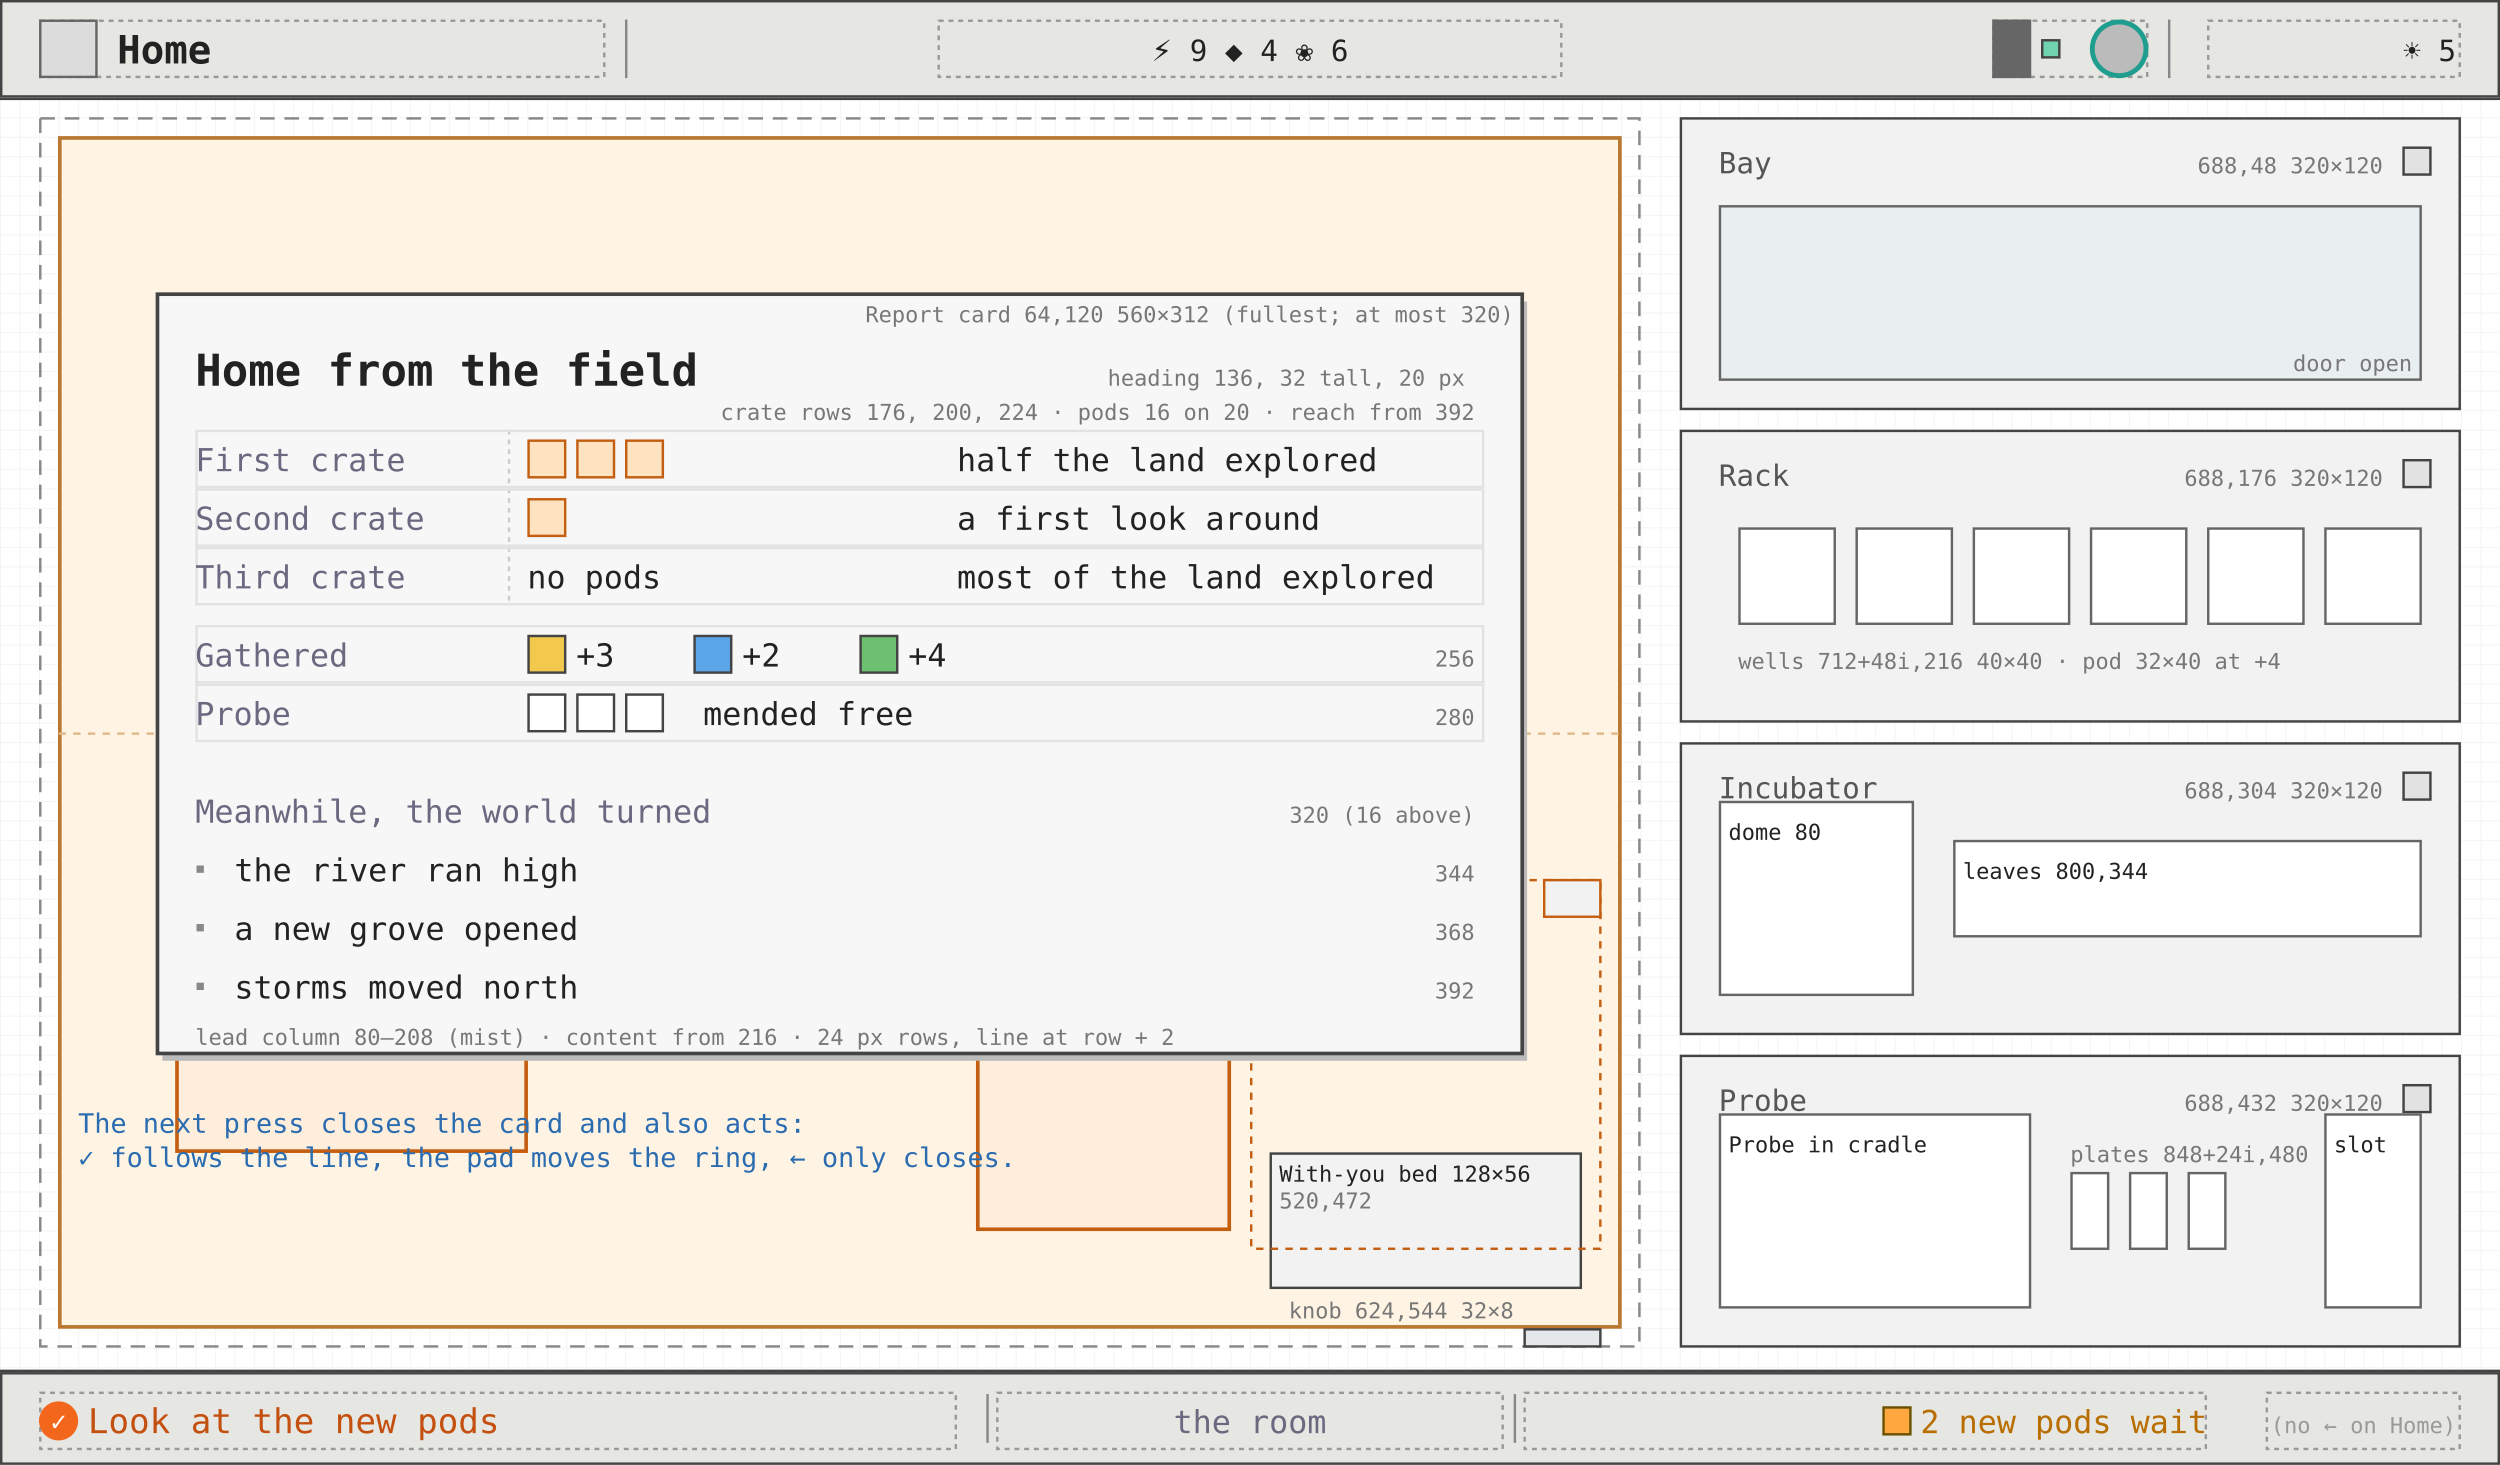
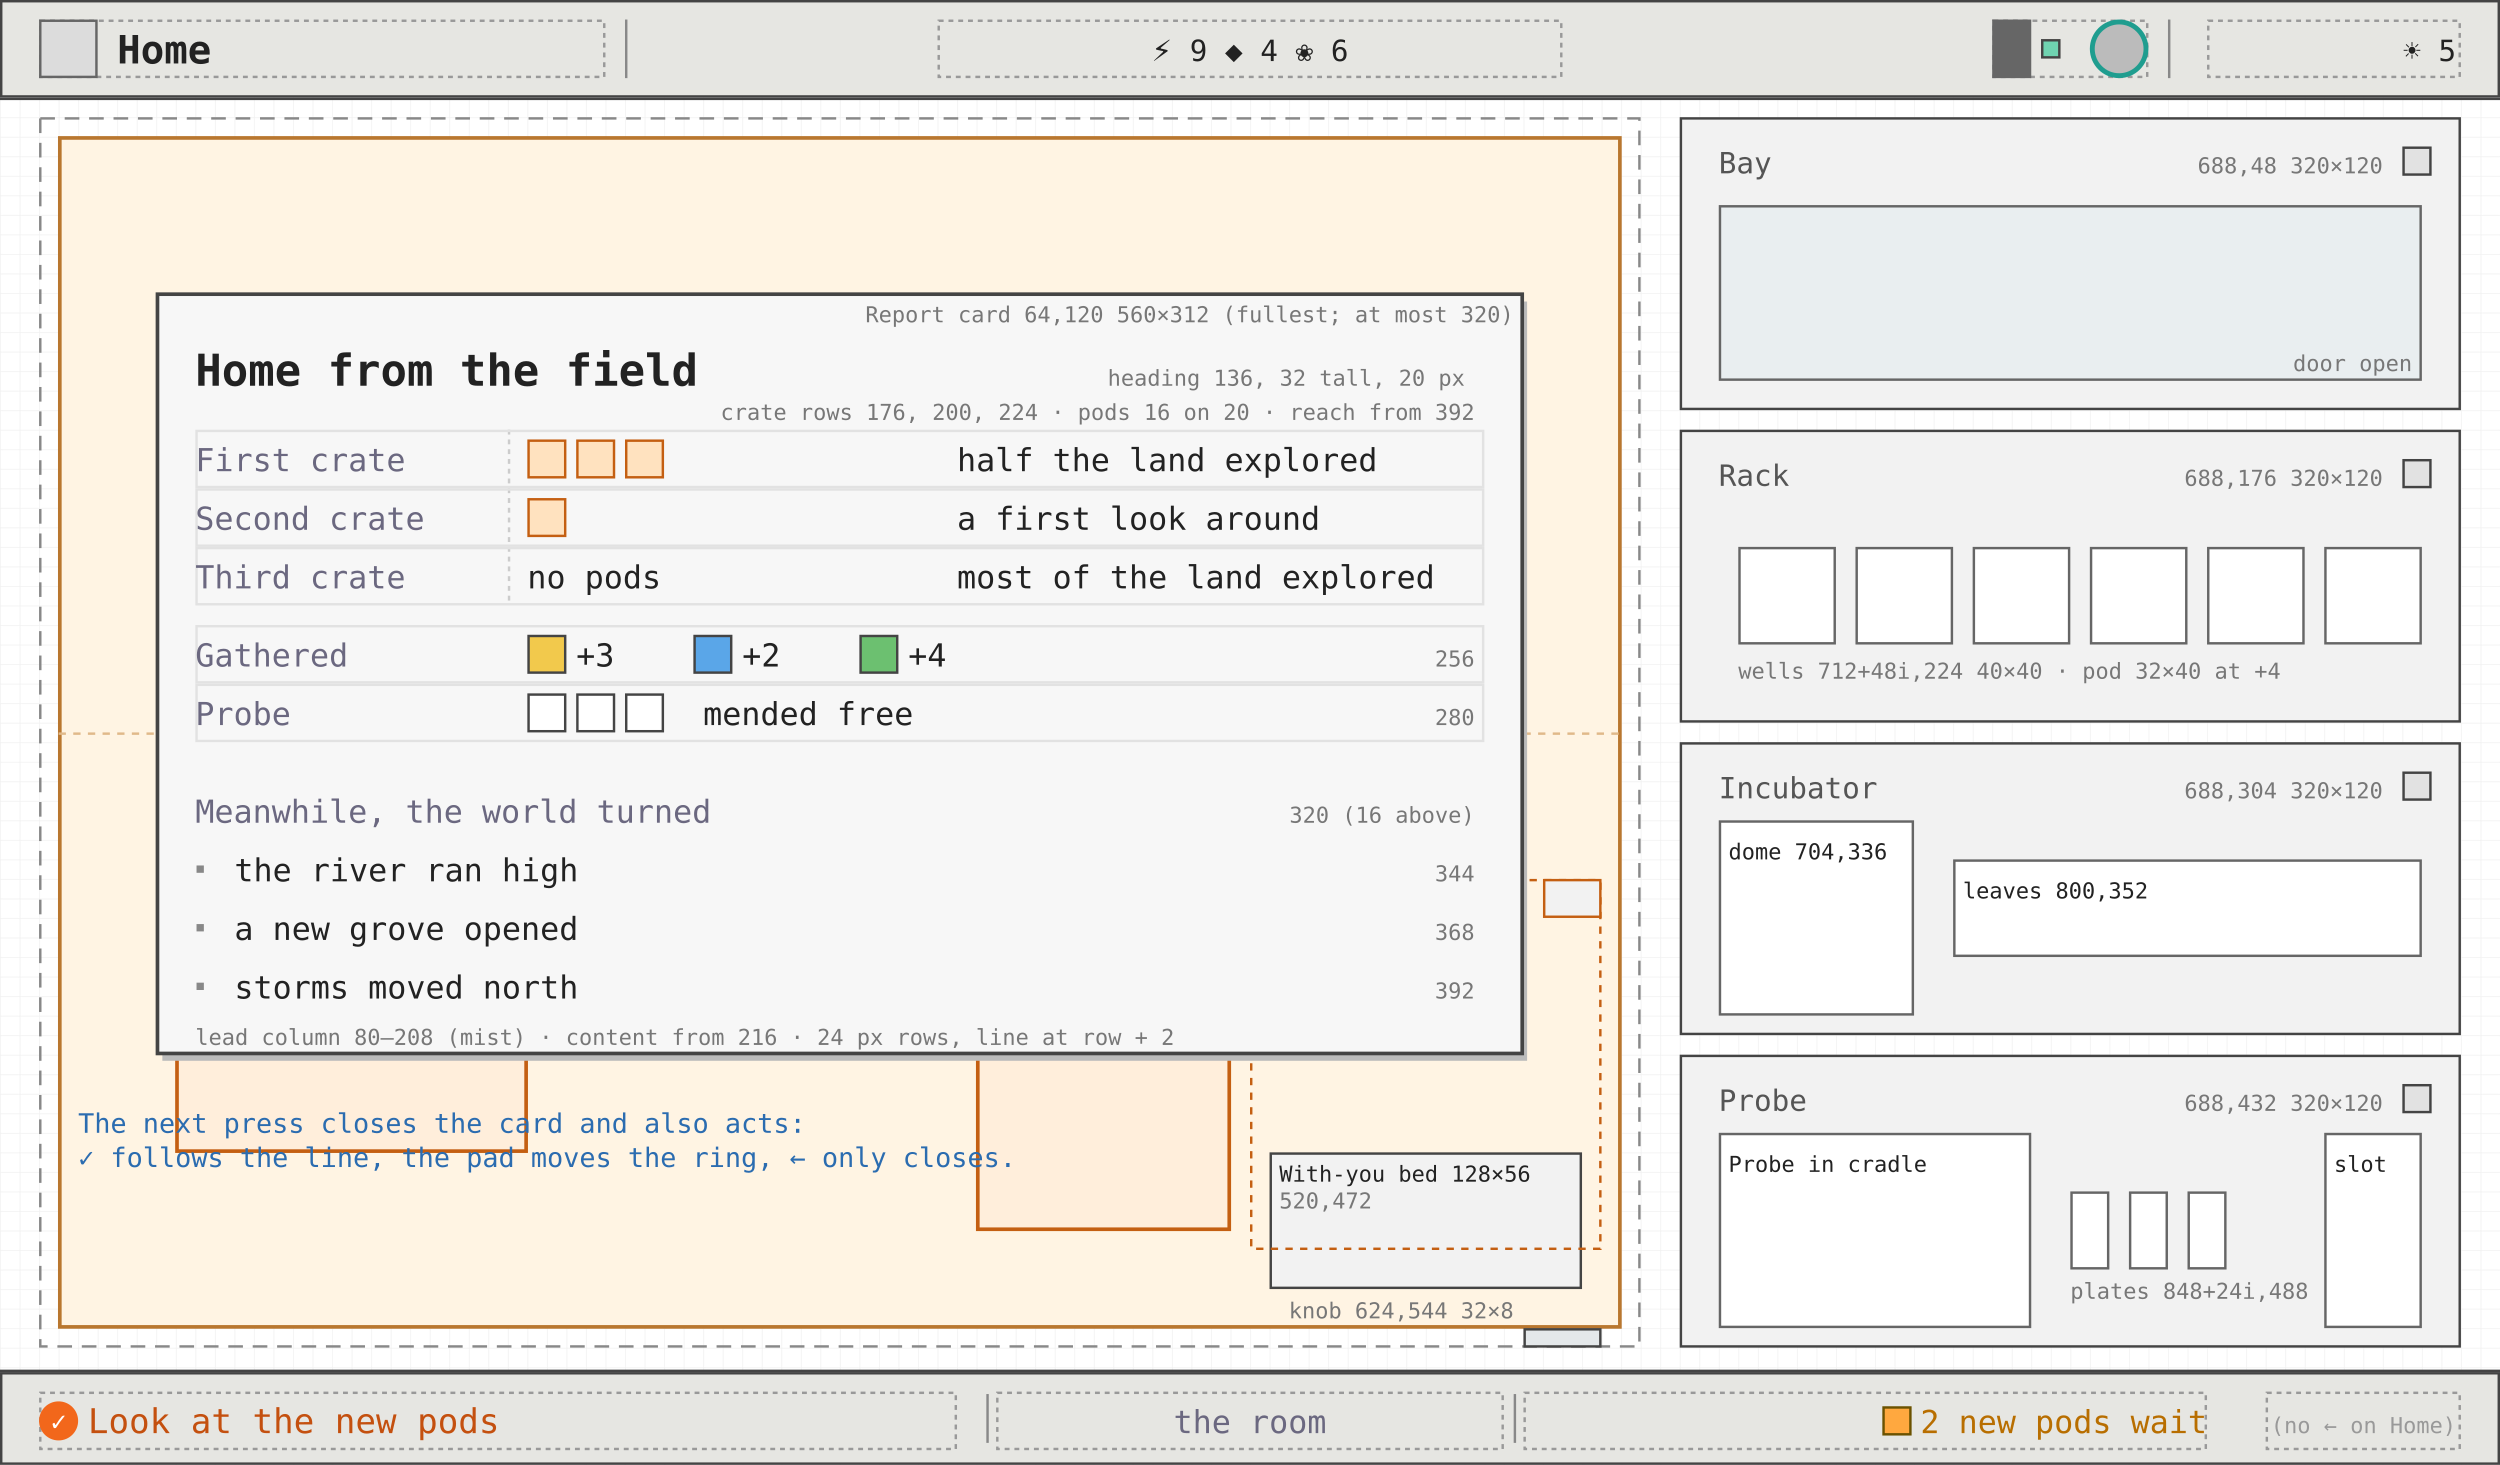
<svg xmlns="http://www.w3.org/2000/svg" viewBox="0 0 1024 600" width="1024" height="600" font-family="ui-monospace, Menlo, Consolas, monospace">
  <defs>
    <pattern id="g8" width="8" height="8" patternUnits="userSpaceOnUse">
      <path d="M8 0H0V8" fill="none" stroke="#efefef" stroke-width="0.5" />
    </pattern>
    <marker id="ah" viewBox="0 0 8 8" refX="7" refY="4" markerWidth="7" markerHeight="7" orient="auto">
      <path d="M0 0L8 4L0 8z" fill="#2b6cb0" />
    </marker>
    <marker id="ao" viewBox="0 0 8 8" refX="7" refY="4" markerWidth="7" markerHeight="7" orient="auto">
      <path d="M0 0L8 4L0 8z" fill="#c45f12" />
    </marker>
  </defs>
  <rect width="1024" height="600" fill="#ffffff" />
  <rect width="1024" height="600" fill="url(#g8)" />
  <line x1="0" y1="40.5" x2="1024" y2="40.5" stroke="#444" stroke-width="1" />
  <rect x="0.5" y="0.5" width="1023" height="39" fill="#e6e6e2" stroke="#444" stroke-width="1" />
  <rect x="16.5" y="8.5" width="231" height="23" fill="none" stroke="#999" stroke-width="1" stroke-dasharray="2 2" />
  <rect x="16.5" y="8.5" width="23" height="23" fill="#dcdcdc" stroke="#666" stroke-width="1" />
  <text x="48" y="26" font-size="16" fill="#222" font-weight="600">Home</text>
  <line x1="256.5" y1="8" x2="256.5" y2="32" stroke="#888" stroke-width="1" />
  <line x1="888.5" y1="8" x2="888.5" y2="32" stroke="#888" stroke-width="1" />
  <rect x="384.5" y="8.5" width="255" height="23" fill="none" stroke="#999" stroke-width="1" stroke-dasharray="2 2" />
  <text x="512" y="25" font-size="12" fill="#222" text-anchor="middle">⚡ 9   ◆ 4   ❀ 6</text>
  <rect x="816.5" y="8.5" width="63" height="23" fill="none" stroke="#999" stroke-width="1" stroke-dasharray="2 2" />
  <rect x="816.5" y="8.5" width="15" height="23" fill="#666" stroke="#666" stroke-width="1" />
  <rect x="836.5" y="16.5" width="7" height="7" fill="#6fd3b0" stroke="#444" stroke-width="1" />
  <circle cx="868" cy="20" r="11" fill="#bbb" stroke="#1f9d8f" stroke-width="2" />
  <rect x="904.5" y="8.5" width="103" height="23" fill="none" stroke="#999" stroke-width="1" stroke-dasharray="2 2" />
  <text x="1006" y="25" font-size="12" fill="#222" text-anchor="end">☀ 5</text>
  <rect x="16.5" y="48.5" width="655" height="503" fill="none" stroke="#888" stroke-width="1" stroke-dasharray="6 4" />
  <rect x="24.5" y="56.5" width="639" height="487" fill="#fff4e3" stroke="#b9772f" stroke-width="1.5" />
  <line x1="24" y1="300.5" x2="664" y2="300.5" stroke="#e0b98a" stroke-width="1" stroke-dasharray="3 3" />
  <rect x="72.5" y="320.5" width="143" height="151" fill="#ffeedb" stroke="#c45f12" stroke-width="1.5" />
  <text x="76" y="333" font-size="10" fill="#222">Adult 144×152</text>
  <text x="76" y="345" font-size="9" fill="#777">72,320</text>
  <rect x="248.5" y="264.5" width="143" height="151" fill="#ffeedb" stroke="#c45f12" stroke-width="1.5" />
  <text x="252" y="277" font-size="10" fill="#222">Adult 144×152</text>
  <text x="252" y="289" font-size="9" fill="#777">248,264</text>
  <rect x="400.5" y="392.5" width="103" height="111" fill="#ffeedb" stroke="#c45f12" stroke-width="1.5" />
  <text x="404" y="405" font-size="10" fill="#222">Juvenile 104×112</text>
  <text x="404" y="417" font-size="9" fill="#777">400,392</text>
  <rect x="520.5" y="472.5" width="127" height="55" fill="#f2f2f2" stroke="#444" stroke-width="1" />
  <text x="524" y="484" font-size="9" fill="#222">With-you bed 128×56</text>
  <text x="524" y="495" font-size="9" fill="#777">520,472</text>
  <rect x="512.5" y="360.5" width="143" height="151" fill="none" stroke="#c45f12" stroke-width="1" stroke-dasharray="3 3" />
  <text x="516" y="372" font-size="9" fill="#c45f12">sleeping mibi</text>
  <text x="516" y="383" font-size="9" fill="#c45f12">512,360 144×152</text>
  <rect x="632.5" y="360.5" width="23" height="15" fill="#f2f2f2" stroke="#c45f12" stroke-width="1" />
  <rect x="624.5" y="544.5" width="31" height="7" fill="#e4e8ea" stroke="#444" stroke-width="1" />
  <text x="620" y="540" font-size="9" fill="#777" text-anchor="end">knob 624,544 32×8</text>
  <rect x="688.5" y="48.5" width="319" height="119" fill="#f2f2f2" stroke="#444" stroke-width="1" />
  <text x="704" y="71" font-size="12" fill="#555">Bay</text>
  <text x="976" y="71" font-size="9" fill="#777" text-anchor="end">688,48 320×120</text>
  <rect x="984.5" y="60.5" width="11" height="11" fill="#e2e2e2" stroke="#444" stroke-width="1" />
  <rect x="704.5" y="84.5" width="287" height="71" fill="#e9eef0" stroke="#666" stroke-width="1" />
  <text x="988" y="152" font-size="9" fill="#777" text-anchor="end">door open</text>
  <rect x="688.5" y="176.5" width="319" height="119" fill="#f2f2f2" stroke="#444" stroke-width="1" />
  <text x="704" y="199" font-size="12" fill="#555">Rack</text>
  <text x="976" y="199" font-size="9" fill="#777" text-anchor="end">688,176 320×120</text>
  <rect x="984.5" y="188.5" width="11" height="11" fill="#e2e2e2" stroke="#444" stroke-width="1" />
-   <rect x="712.5" y="216.5" width="39" height="39" fill="#fff" stroke="#666" stroke-width="1" />
-   <rect x="760.5" y="216.5" width="39" height="39" fill="#fff" stroke="#666" stroke-width="1" />
-   <rect x="808.5" y="216.5" width="39" height="39" fill="#fff" stroke="#666" stroke-width="1" />
-   <rect x="856.5" y="216.5" width="39" height="39" fill="#fff" stroke="#666" stroke-width="1" />
-   <rect x="904.5" y="216.5" width="39" height="39" fill="#fff" stroke="#666" stroke-width="1" />
-   <rect x="952.5" y="216.5" width="39" height="39" fill="#fff" stroke="#666" stroke-width="1" />
-   <text x="712" y="274" font-size="9" fill="#777">wells 712+48i,216 40×40 · pod 32×40 at +4</text>
+   <rect x="712.5" y="224.5" width="39" height="39" fill="#fff" stroke="#666" stroke-width="1" />
+   <rect x="760.5" y="224.5" width="39" height="39" fill="#fff" stroke="#666" stroke-width="1" />
+   <rect x="808.5" y="224.5" width="39" height="39" fill="#fff" stroke="#666" stroke-width="1" />
+   <rect x="856.5" y="224.5" width="39" height="39" fill="#fff" stroke="#666" stroke-width="1" />
+   <rect x="904.5" y="224.5" width="39" height="39" fill="#fff" stroke="#666" stroke-width="1" />
+   <rect x="952.5" y="224.5" width="39" height="39" fill="#fff" stroke="#666" stroke-width="1" />
+   <text x="712" y="278" font-size="9" fill="#777">wells 712+48i,224 40×40 · pod 32×40 at +4</text>
  <rect x="688.5" y="304.5" width="319" height="119" fill="#f2f2f2" stroke="#444" stroke-width="1" />
  <text x="704" y="327" font-size="12" fill="#555">Incubator</text>
  <text x="976" y="327" font-size="9" fill="#777" text-anchor="end">688,304 320×120</text>
  <rect x="984.5" y="316.5" width="11" height="11" fill="#e2e2e2" stroke="#444" stroke-width="1" />
-   <rect x="704.5" y="328.5" width="79" height="79" fill="#fff" stroke="#666" stroke-width="1" />
-   <text x="708" y="344" font-size="9" fill="#222">dome 80</text>
-   <rect x="800.5" y="344.5" width="191" height="39" fill="#fff" stroke="#666" stroke-width="1" />
-   <text x="804" y="360" font-size="9" fill="#222">leaves 800,344</text>
+   <rect x="704.5" y="336.5" width="79" height="79" fill="#fff" stroke="#666" stroke-width="1" />
+   <text x="708" y="352" font-size="9" fill="#222">dome 704,336</text>
+   <rect x="800.5" y="352.5" width="191" height="39" fill="#fff" stroke="#666" stroke-width="1" />
+   <text x="804" y="368" font-size="9" fill="#222">leaves 800,352</text>
  <rect x="688.5" y="432.5" width="319" height="119" fill="#f2f2f2" stroke="#444" stroke-width="1" />
  <text x="704" y="455" font-size="12" fill="#555">Probe</text>
  <text x="976" y="455" font-size="9" fill="#777" text-anchor="end">688,432 320×120</text>
  <rect x="984.5" y="444.5" width="11" height="11" fill="#e2e2e2" stroke="#444" stroke-width="1" />
-   <rect x="704.5" y="456.5" width="127" height="79" fill="#fff" stroke="#666" stroke-width="1" />
-   <text x="708" y="472" font-size="9" fill="#222">Probe in cradle</text>
-   <rect x="848.5" y="480.5" width="15" height="31" fill="#fff" stroke="#666" stroke-width="1" />
-   <rect x="872.5" y="480.5" width="15" height="31" fill="#fff" stroke="#666" stroke-width="1" />
-   <rect x="896.5" y="480.5" width="15" height="31" fill="#fff" stroke="#666" stroke-width="1" />
-   <text x="848" y="476" font-size="9" fill="#777">plates 848+24i,480</text>
-   <rect x="952.5" y="456.5" width="39" height="79" fill="#fff" stroke="#666" stroke-width="1" />
-   <text x="956" y="472" font-size="9" fill="#222">slot</text>
+   <rect x="704.5" y="464.5" width="127" height="79" fill="#fff" stroke="#666" stroke-width="1" />
+   <text x="708" y="480" font-size="9" fill="#222">Probe in cradle</text>
+   <rect x="848.5" y="488.5" width="15" height="31" fill="#fff" stroke="#666" stroke-width="1" />
+   <rect x="872.5" y="488.5" width="15" height="31" fill="#fff" stroke="#666" stroke-width="1" />
+   <rect x="896.5" y="488.5" width="15" height="31" fill="#fff" stroke="#666" stroke-width="1" />
+   <text x="848" y="532" font-size="9" fill="#777">plates 848+24i,488</text>
+   <rect x="952.5" y="464.5" width="39" height="79" fill="#fff" stroke="#666" stroke-width="1" />
+   <text x="956" y="480" font-size="9" fill="#222">slot</text>
  <rect x="66.5" y="123.5" width="559" height="311" fill="#bbb" stroke="none" stroke-width="1" />
  <rect x="64.5" y="120.5" width="559" height="311" fill="#f7f7f7" stroke="#444" stroke-width="1.5" />
  <text x="620" y="132" font-size="9" fill="#777" text-anchor="end">Report card 64,120 560×312 (fullest; at most 320)</text>
  <text x="80" y="158" font-size="18" fill="#222" font-weight="600">Home from the field</text>
  <text x="600" y="158" font-size="9" fill="#777" text-anchor="end">heading 136, 32 tall, 20 px</text>
  <line x1="208.5" y1="176" x2="208.5" y2="248" stroke="#ccc" stroke-width="1" stroke-dasharray="2 2" />
  <text x="212" y="172" font-size="9" fill="#222" />
  <rect x="80.5" y="176.5" width="527" height="23" fill="none" stroke="#e2e2e2" stroke-width="1" />
  <text x="80" y="193" font-size="13" fill="#6b6880">First crate</text>
  <rect x="216.5" y="180.5" width="15" height="15" fill="#ffe2bf" stroke="#c45f12" stroke-width="1" />
  <rect x="236.5" y="180.5" width="15" height="15" fill="#ffe2bf" stroke="#c45f12" stroke-width="1" />
  <rect x="256.5" y="180.5" width="15" height="15" fill="#ffe2bf" stroke="#c45f12" stroke-width="1" />
  <text x="392" y="193" font-size="13" fill="#222">half the land explored</text>
  <rect x="80.5" y="200.5" width="527" height="23" fill="none" stroke="#e2e2e2" stroke-width="1" />
  <text x="80" y="217" font-size="13" fill="#6b6880">Second crate</text>
  <rect x="216.5" y="204.5" width="15" height="15" fill="#ffe2bf" stroke="#c45f12" stroke-width="1" />
  <text x="392" y="217" font-size="13" fill="#222">a first look around</text>
  <rect x="80.5" y="224.5" width="527" height="23" fill="none" stroke="#e2e2e2" stroke-width="1" />
  <text x="80" y="241" font-size="13" fill="#6b6880">Third crate</text>
  <text x="216" y="241" font-size="13" fill="#222">no pods</text>
  <text x="392" y="241" font-size="13" fill="#222">most of the land explored</text>
  <text x="604" y="172" font-size="9" fill="#777" text-anchor="end">crate rows 176, 200, 224 · pods 16 on 20 · reach from 392</text>
  <rect x="80.5" y="256.5" width="527" height="23" fill="none" stroke="#e2e2e2" stroke-width="1" />
  <text x="80" y="273" font-size="13" fill="#6b6880">Gathered</text>
  <rect x="216.5" y="260.5" width="15" height="15" fill="#f2c94c" stroke="#444" stroke-width="1" />
  <text x="236" y="273" font-size="13" fill="#222">+3</text>
  <rect x="284.5" y="260.5" width="15" height="15" fill="#5aa6e8" stroke="#444" stroke-width="1" />
  <text x="304" y="273" font-size="13" fill="#222">+2</text>
  <rect x="352.5" y="260.5" width="15" height="15" fill="#6cc070" stroke="#444" stroke-width="1" />
  <text x="372" y="273" font-size="13" fill="#222">+4</text>
  <text x="604" y="273" font-size="9" fill="#777" text-anchor="end">256</text>
  <rect x="80.5" y="280.5" width="527" height="23" fill="none" stroke="#e2e2e2" stroke-width="1" />
  <text x="80" y="297" font-size="13" fill="#6b6880">Probe</text>
  <rect x="216.5" y="284.5" width="15" height="15" fill="#fff" stroke="#444" stroke-width="1" />
  <rect x="236.5" y="284.5" width="15" height="15" fill="#fff" stroke="#444" stroke-width="1" />
  <rect x="256.5" y="284.5" width="15" height="15" fill="#fff" stroke="#444" stroke-width="1" />
  <text x="288" y="297" font-size="13" fill="#222">mended free</text>
  <text x="604" y="297" font-size="9" fill="#777" text-anchor="end">280</text>
  <text x="80" y="337" font-size="13" fill="#6b6880">Meanwhile, the world turned</text>
  <text x="604" y="337" font-size="9" fill="#777" text-anchor="end">320 (16 above)</text>
  <rect x="80.5" y="354.5" width="3" height="3" fill="#888" stroke="none" stroke-width="1" />
  <text x="96" y="361" font-size="13" fill="#222">the river ran high</text>
  <text x="604" y="361" font-size="9" fill="#777" text-anchor="end">344</text>
  <rect x="80.5" y="378.5" width="3" height="3" fill="#888" stroke="none" stroke-width="1" />
  <text x="96" y="385" font-size="13" fill="#222">a new grove opened</text>
  <text x="604" y="385" font-size="9" fill="#777" text-anchor="end">368</text>
  <rect x="80.5" y="402.5" width="3" height="3" fill="#888" stroke="none" stroke-width="1" />
  <text x="96" y="409" font-size="13" fill="#222">storms moved north</text>
  <text x="604" y="409" font-size="9" fill="#777" text-anchor="end">392</text>
  <text x="80" y="428" font-size="9" fill="#777">lead column 80–208 (mist) · content from 216 · 24 px rows, line at row + 2</text>
  <text x="40" y="470" font-size="9" fill="#222" />
  <text x="680" y="40" font-size="9" fill="#222" />
  <text x="32" y="464" font-size="11" fill="#2b6cb0">The next press closes the card and also acts:</text>
  <text x="32" y="478" font-size="11" fill="#2b6cb0">✓ follows the line, the pad moves the ring, ← only closes.</text>
  <line x1="0" y1="561.5" x2="1024" y2="561.5" stroke="#444" stroke-width="1" />
  <rect x="0.5" y="562.5" width="1023" height="37" fill="#e6e6e2" stroke="#444" stroke-width="1" />
  <rect x="16.5" y="570.5" width="375" height="23" fill="none" stroke="#999" stroke-width="1" stroke-dasharray="2 2" />
  <rect x="408.5" y="570.5" width="207" height="23" fill="none" stroke="#999" stroke-width="1" stroke-dasharray="2 2" />
  <rect x="624.5" y="570.5" width="279" height="23" fill="none" stroke="#999" stroke-width="1" stroke-dasharray="2 2" />
  <rect x="928.5" y="570.5" width="79" height="23" fill="none" stroke="#999" stroke-width="1" stroke-dasharray="2 2" />
  <line x1="404.5" y1="571" x2="404.5" y2="591" stroke="#888" stroke-width="1" />
  <line x1="620.5" y1="571" x2="620.5" y2="591" stroke="#888" stroke-width="1" />
  <circle cx="24" cy="582" r="8" fill="#f2671b" />
  <text x="24" y="586" font-size="11" fill="#fff" text-anchor="middle">✓</text>
  <text x="36" y="587" font-size="14" fill="#c4500f">Look at the new pods</text>
  <text x="512" y="587" font-size="13" fill="#6b6880" text-anchor="middle">the room</text>
  <rect x="771.5" y="576.5" width="11" height="11" fill="#ffa83f" stroke="#6b5200" stroke-width="1" />
  <text x="904" y="587" font-size="13" fill="#b86e00" text-anchor="end">2 new pods wait</text>
  <text x="1006" y="587" font-size="9" fill="#999" text-anchor="end">(no ← on Home)</text>
</svg>
